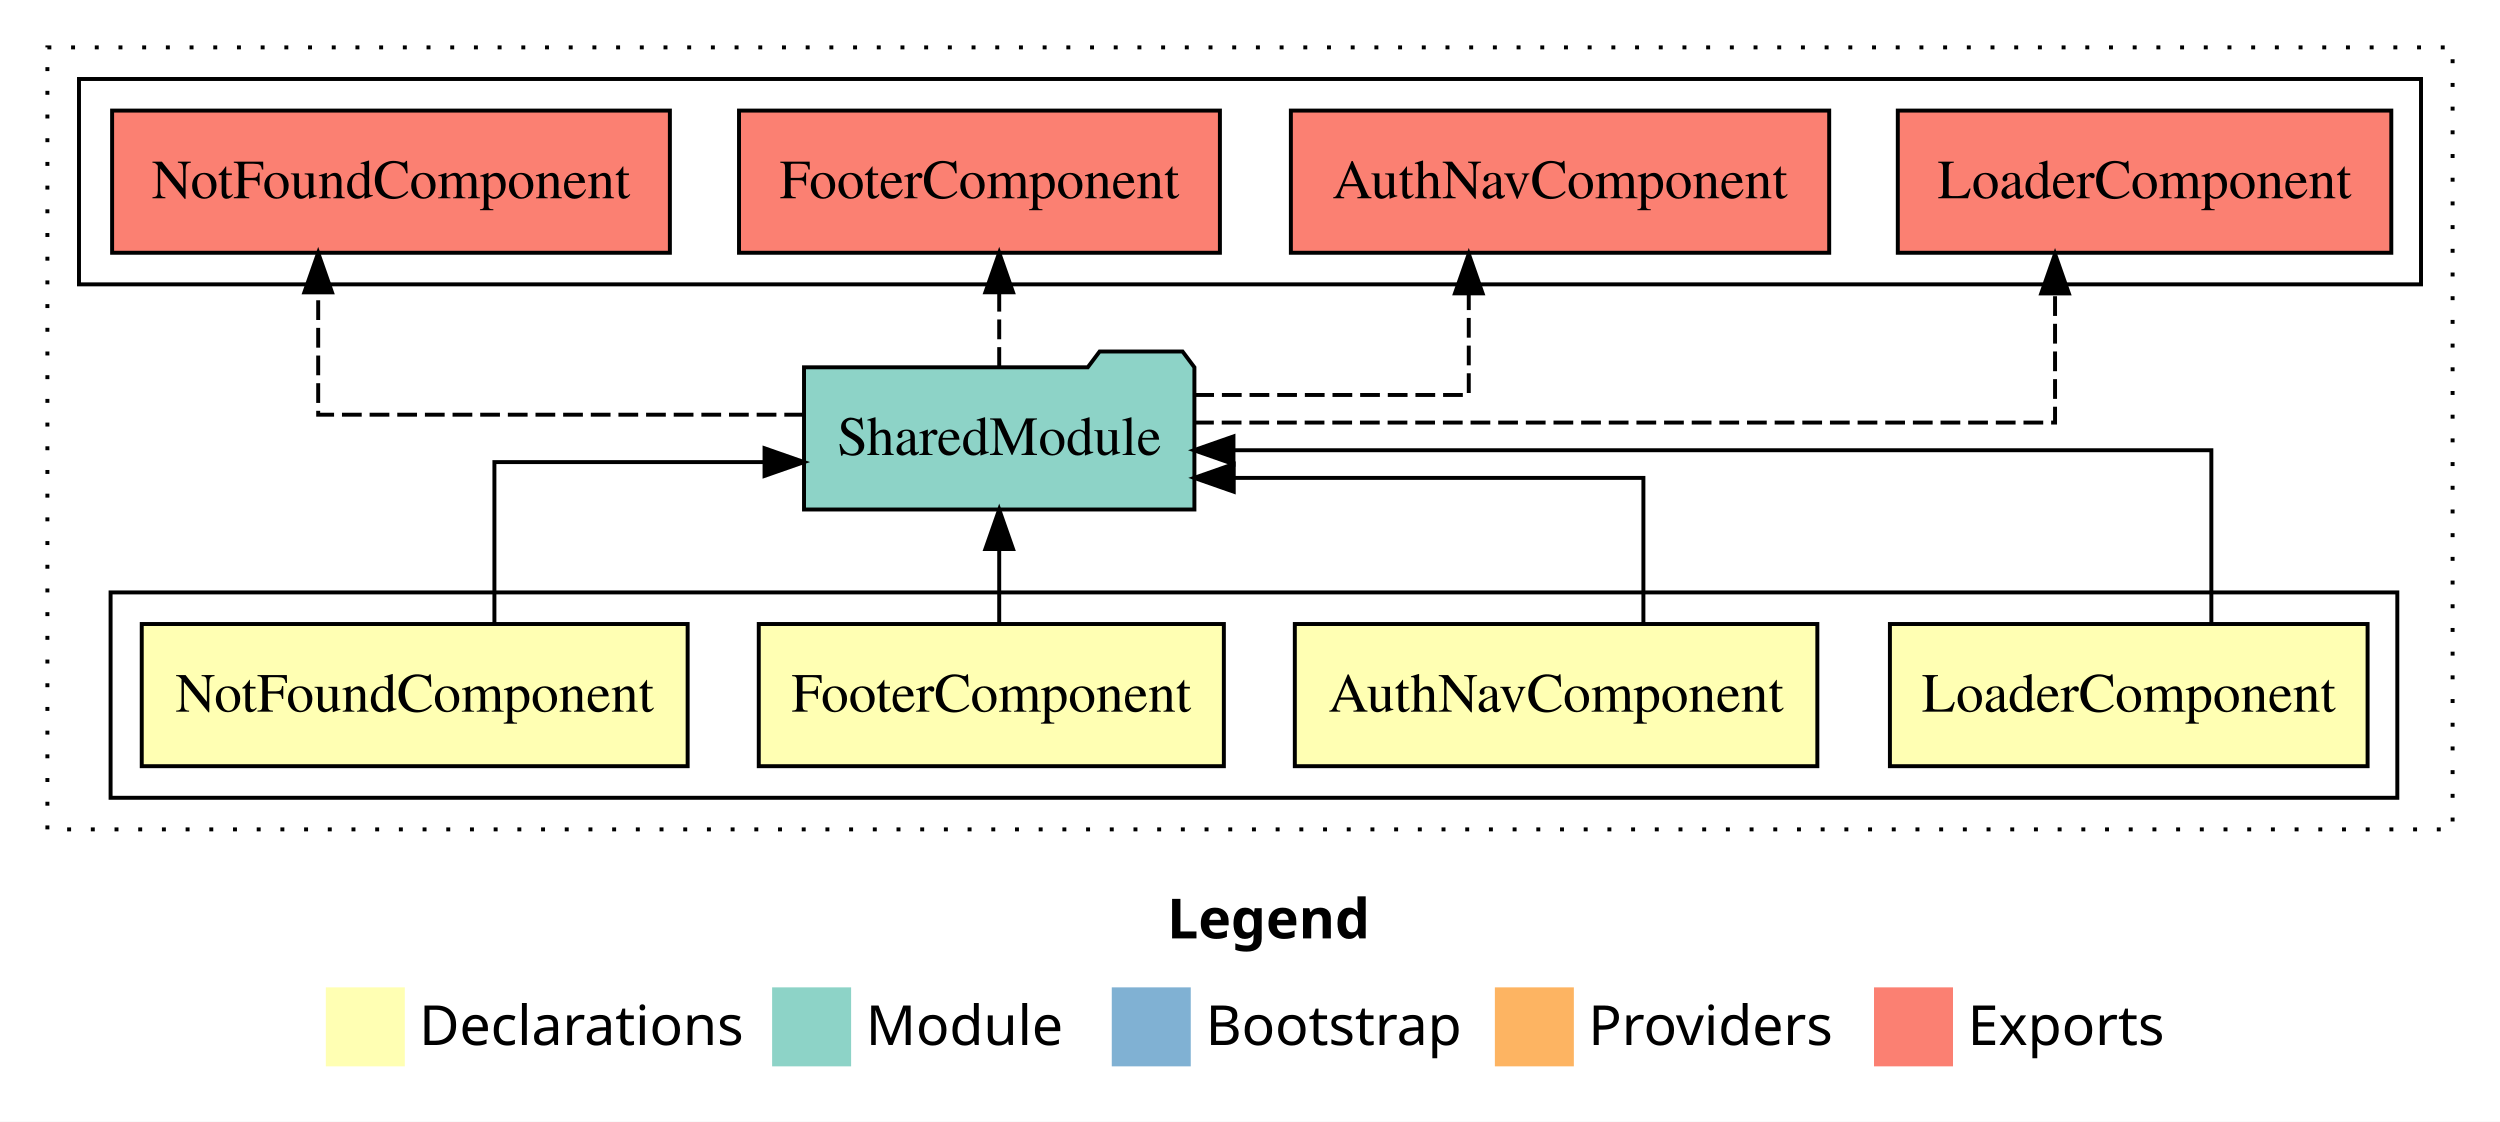
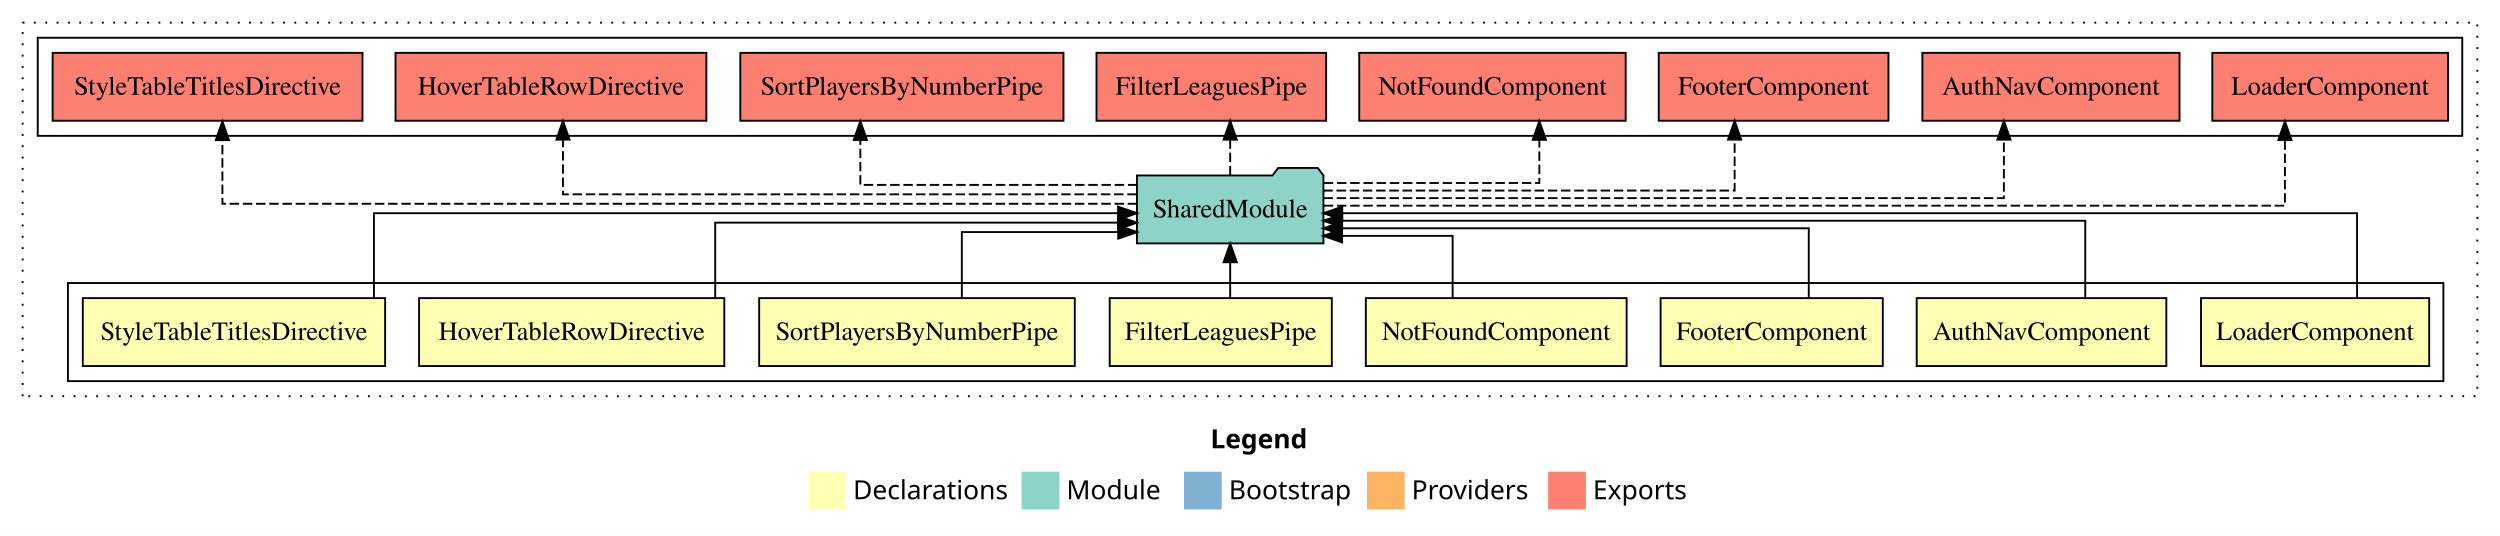
- <svg xmlns="http://www.w3.org/2000/svg" width="633pt" height="284pt" viewBox="0.00 0.00 633.00 284.00">
+ <svg xmlns="http://www.w3.org/2000/svg" width="1325pt" height="284pt" viewBox="0.00 0.00 1325.00 284.00">
  <g id="graph0" class="graph" transform="scale(1 1) rotate(0) translate(4 280)">
-     <polygon fill="#ffffff" stroke="transparent" points="-4,4 -4,-280 629,-280 629,4 -4,4" />
-     <text text-anchor="start" x="291.509" y="-42.4" font-family="sans-serif" font-weight="bold" font-size="14.00" fill="#000000">Legend</text>
-     <polygon fill="#ffffb3" stroke="transparent" points="78.5,-10 78.5,-30 98.5,-30 98.5,-10 78.5,-10" />
-     <text text-anchor="start" x="102.129" y="-15.4" font-family="sans-serif" font-size="14.00" fill="#000000">  Declarations</text>
-     <polygon fill="#8dd3c7" stroke="transparent" points="191.5,-10 191.5,-30 211.5,-30 211.5,-10 191.5,-10" />
-     <text text-anchor="start" x="215.225" y="-15.4" font-family="sans-serif" font-size="14.00" fill="#000000">  Module</text>
-     <polygon fill="#80b1d3" stroke="transparent" points="277.5,-10 277.5,-30 297.5,-30 297.5,-10 277.5,-10" />
-     <text text-anchor="start" x="301.281" y="-15.4" font-family="sans-serif" font-size="14.00" fill="#000000">  Bootstrap</text>
-     <polygon fill="#fdb462" stroke="transparent" points="374.5,-10 374.5,-30 394.5,-30 394.5,-10 374.5,-10" />
-     <text text-anchor="start" x="398.173" y="-15.4" font-family="sans-serif" font-size="14.00" fill="#000000">  Providers</text>
-     <polygon fill="#fb8072" stroke="transparent" points="470.5,-10 470.5,-30 490.5,-30 490.5,-10 470.5,-10" />
-     <text text-anchor="start" x="494.226" y="-15.4" font-family="sans-serif" font-size="14.00" fill="#000000">  Exports</text>
+     <polygon fill="#ffffff" stroke="transparent" points="-4,4 -4,-280 1321,-280 1321,4 -4,4" />
+     <text text-anchor="start" x="637.509" y="-42.4" font-family="sans-serif" font-weight="bold" font-size="14.00" fill="#000000">Legend</text>
+     <polygon fill="#ffffb3" stroke="transparent" points="424.5,-10 424.5,-30 444.5,-30 444.5,-10 424.5,-10" />
+     <text text-anchor="start" x="448.129" y="-15.4" font-family="sans-serif" font-size="14.00" fill="#000000">  Declarations</text>
+     <polygon fill="#8dd3c7" stroke="transparent" points="537.5,-10 537.5,-30 557.5,-30 557.5,-10 537.5,-10" />
+     <text text-anchor="start" x="561.225" y="-15.4" font-family="sans-serif" font-size="14.00" fill="#000000">  Module</text>
+     <polygon fill="#80b1d3" stroke="transparent" points="623.5,-10 623.5,-30 643.5,-30 643.5,-10 623.5,-10" />
+     <text text-anchor="start" x="647.281" y="-15.4" font-family="sans-serif" font-size="14.00" fill="#000000">  Bootstrap</text>
+     <polygon fill="#fdb462" stroke="transparent" points="720.5,-10 720.5,-30 740.5,-30 740.5,-10 720.5,-10" />
+     <text text-anchor="start" x="744.173" y="-15.4" font-family="sans-serif" font-size="14.00" fill="#000000">  Providers</text>
+     <polygon fill="#fb8072" stroke="transparent" points="816.5,-10 816.5,-30 836.5,-30 836.5,-10 816.5,-10" />
+     <text text-anchor="start" x="840.226" y="-15.4" font-family="sans-serif" font-size="14.00" fill="#000000">  Exports</text>
    <g id="clust1" class="cluster">
-       <polygon fill="none" stroke="#000000" stroke-dasharray="1,5" points="8,-70 8,-268 617,-268 617,-70 8,-70" />
+       <polygon fill="none" stroke="#000000" stroke-dasharray="1,5" points="8,-70 8,-268 1309,-268 1309,-70 8,-70" />
    </g>
    <g id="clust2" class="cluster">
-       <polygon fill="none" stroke="#000000" points="24,-78 24,-130 603,-130 603,-78 24,-78" />
+       <polygon fill="none" stroke="#000000" points="32,-78 32,-130 1291,-130 1291,-78 32,-78" />
    </g>
-     <g id="clust8" class="cluster">
-       <polygon fill="none" stroke="#000000" points="16,-208 16,-260 609,-260 609,-208 16,-208" />
+     <g id="clust12" class="cluster">
+       <polygon fill="none" stroke="#000000" points="16,-208 16,-260 1301,-260 1301,-208 16,-208" />
    </g>
    <g id="node1" class="node">
-       <polygon fill="#ffffb3" stroke="#000000" points="595.475,-122 474.525,-122 474.525,-86 595.475,-86 595.475,-122" />
-       <text text-anchor="middle" x="535" y="-99.8" font-family="Times,serif" font-size="14.00" fill="#000000">LoaderComponent</text>
+       <polygon fill="#ffffb3" stroke="#000000" points="1283.475,-122 1162.525,-122 1162.525,-86 1283.475,-86 1283.475,-122" />
+       <text text-anchor="middle" x="1223" y="-99.8" font-family="Times,serif" font-size="14.00" fill="#000000">LoaderComponent</text>
+     </g>
+     <g id="node9" class="node">
+       <polygon fill="#8dd3c7" stroke="#000000" points="697.423,-187 694.423,-191 673.423,-191 670.423,-187 598.577,-187 598.577,-151 697.423,-151 697.423,-187" />
+       <text text-anchor="middle" x="648" y="-164.8" font-family="Times,serif" font-size="14.00" fill="#000000">SharedModule</text>
+     </g>
+     <g id="edge1" class="edge">
+       <path fill="none" stroke="#000000" d="M1245.246,-122.222C1245.246,-140.828 1245.246,-167 1245.246,-167 1245.246,-167 707.383,-167 707.383,-167" />
+       <polygon fill="#000000" stroke="#000000" points="707.383,-163.5 697.383,-167 707.383,-170.5 707.383,-163.5" />
+     </g>
+     <g id="node2" class="node">
+       <polygon fill="#ffffb3" stroke="#000000" points="1144.151,-122 1011.849,-122 1011.849,-86 1144.151,-86 1144.151,-122" />
+       <text text-anchor="middle" x="1078" y="-99.8" font-family="Times,serif" font-size="14.00" fill="#000000">AuthNavComponent</text>
+     </g>
+     <g id="edge2" class="edge">
+       <path fill="none" stroke="#000000" d="M1101.192,-122.022C1101.192,-139.373 1101.192,-163 1101.192,-163 1101.192,-163 707.362,-163 707.362,-163" />
+       <polygon fill="#000000" stroke="#000000" points="707.362,-159.5 697.362,-163 707.362,-166.5 707.362,-159.5" />
+     </g>
+     <g id="node3" class="node">
+       <polygon fill="#ffffb3" stroke="#000000" points="993.881,-122 876.119,-122 876.119,-86 993.881,-86 993.881,-122" />
+       <text text-anchor="middle" x="935" y="-99.8" font-family="Times,serif" font-size="14.00" fill="#000000">FooterComponent</text>
+     </g>
+     <g id="edge3" class="edge">
+       <path fill="none" stroke="#000000" d="M954.647,-122.009C954.647,-138.049 954.647,-159 954.647,-159 954.647,-159 707.268,-159 707.268,-159" />
+       <polygon fill="#000000" stroke="#000000" points="707.268,-155.5 697.268,-159 707.268,-162.5 707.268,-155.5" />
+     </g>
+     <g id="node4" class="node">
+       <polygon fill="#ffffb3" stroke="#000000" points="858.112,-122 719.888,-122 719.888,-86 858.112,-86 858.112,-122" />
+       <text text-anchor="middle" x="789" y="-99.8" font-family="Times,serif" font-size="14.00" fill="#000000">NotFoundComponent</text>
+     </g>
+     <g id="edge4" class="edge">
+       <path fill="none" stroke="#000000" d="M765.898,-122.124C765.898,-136.783 765.898,-155 765.898,-155 765.898,-155 707.316,-155 707.316,-155" />
+       <polygon fill="#000000" stroke="#000000" points="707.316,-151.5 697.316,-155 707.316,-158.5 707.316,-151.5" />
    </g>
    <g id="node5" class="node">
-       <polygon fill="#8dd3c7" stroke="#000000" points="298.423,-187 295.423,-191 274.423,-191 271.423,-187 199.577,-187 199.577,-151 298.423,-151 298.423,-187" />
-       <text text-anchor="middle" x="249" y="-164.8" font-family="Times,serif" font-size="14.00" fill="#000000">SharedModule</text>
+       <polygon fill="#ffffb3" stroke="#000000" points="701.859,-122 584.141,-122 584.141,-86 701.859,-86 701.859,-122" />
+       <text text-anchor="middle" x="643" y="-99.8" font-family="Times,serif" font-size="14.00" fill="#000000">FilterLeaguesPipe</text>
    </g>
-     <g id="edge1" class="edge">
-       <path fill="none" stroke="#000000" d="M555.913,-122.267C555.913,-140.555 555.913,-166 555.913,-166 555.913,-166 308.311,-166 308.311,-166" />
-       <polygon fill="#000000" stroke="#000000" points="308.311,-162.5 298.311,-166 308.311,-169.5 308.311,-162.5" />
-     </g>
-     <g id="node2" class="node">
-       <polygon fill="#ffffb3" stroke="#000000" points="456.151,-122 323.849,-122 323.849,-86 456.151,-86 456.151,-122" />
-       <text text-anchor="middle" x="390" y="-99.8" font-family="Times,serif" font-size="14.00" fill="#000000">AuthNavComponent</text>
-     </g>
-     <g id="edge2" class="edge">
-       <path fill="none" stroke="#000000" d="M412.108,-122.009C412.108,-138.049 412.108,-159 412.108,-159 412.108,-159 308.381,-159 308.381,-159" />
-       <polygon fill="#000000" stroke="#000000" points="308.381,-155.5 298.381,-159 308.38,-162.5 308.381,-155.5" />
-     </g>
-     <g id="node3" class="node">
-       <polygon fill="#ffffb3" stroke="#000000" points="305.881,-122 188.119,-122 188.119,-86 305.881,-86 305.881,-122" />
-       <text text-anchor="middle" x="247" y="-99.8" font-family="Times,serif" font-size="14.00" fill="#000000">FooterComponent</text>
-     </g>
-     <g id="edge3" class="edge">
-       <path fill="none" stroke="#000000" d="M249,-122.106C249,-122.106 249,-140.991 249,-140.991" />
-       <polygon fill="#000000" stroke="#000000" points="245.5,-140.991 249,-150.991 252.5,-140.991 245.5,-140.991" />
-     </g>
-     <g id="node4" class="node">
-       <polygon fill="#ffffb3" stroke="#000000" points="170.112,-122 31.888,-122 31.888,-86 170.112,-86 170.112,-122" />
-       <text text-anchor="middle" x="101" y="-99.8" font-family="Times,serif" font-size="14.00" fill="#000000">NotFoundComponent</text>
-     </g>
-     <g id="edge4" class="edge">
-       <path fill="none" stroke="#000000" d="M121.185,-122.022C121.185,-139.373 121.185,-163 121.185,-163 121.185,-163 189.583,-163 189.583,-163" />
-       <polygon fill="#000000" stroke="#000000" points="189.584,-166.5 199.583,-163 189.583,-159.5 189.584,-166.5" />
+     <g id="edge5" class="edge">
+       <path fill="none" stroke="#000000" d="M648,-122.106C648,-122.106 648,-140.991 648,-140.991" />
+       <polygon fill="#000000" stroke="#000000" points="644.5,-140.991 648,-150.991 651.5,-140.991 644.5,-140.991" />
    </g>
    <g id="node6" class="node">
-       <polygon fill="#fb8072" stroke="#000000" points="601.476,-252 476.524,-252 476.524,-216 601.476,-216 601.476,-252" />
-       <text text-anchor="middle" x="539" y="-229.8" font-family="Times,serif" font-size="14.00" fill="#000000">LoaderComponent </text>
+       <polygon fill="#ffffb3" stroke="#000000" points="565.639,-122 398.361,-122 398.361,-86 565.639,-86 565.639,-122" />
+       <text text-anchor="middle" x="482" y="-99.8" font-family="Times,serif" font-size="14.00" fill="#000000">SortPlayersByNumberPipe</text>
    </g>
-     <g id="edge5" class="edge">
-       <path fill="none" stroke="#000000" stroke-dasharray="5,2" d="M298.345,-173C375.591,-173 516.337,-173 516.337,-173 516.337,-173 516.337,-205.698 516.337,-205.698" />
-       <polygon fill="#000000" stroke="#000000" points="512.838,-205.698 516.337,-215.698 519.838,-205.698 512.838,-205.698" />
+     <g id="edge6" class="edge">
+       <path fill="none" stroke="#000000" d="M505.773,-122.24C505.773,-137.571 505.773,-157 505.773,-157 505.773,-157 588.655,-157 588.655,-157" />
+       <polygon fill="#000000" stroke="#000000" points="588.655,-160.5 598.655,-157 588.655,-153.5 588.655,-160.5" />
    </g>
    <g id="node7" class="node">
-       <polygon fill="#fb8072" stroke="#000000" points="459.151,-252 322.849,-252 322.849,-216 459.151,-216 459.151,-252" />
-       <text text-anchor="middle" x="391" y="-229.8" font-family="Times,serif" font-size="14.00" fill="#000000">AuthNavComponent </text>
+       <polygon fill="#ffffb3" stroke="#000000" points="379.881,-122 218.119,-122 218.119,-86 379.881,-86 379.881,-122" />
+       <text text-anchor="middle" x="299" y="-99.8" font-family="Times,serif" font-size="14.00" fill="#000000">HoverTableRowDirective</text>
    </g>
-     <g id="edge6" class="edge">
-       <path fill="none" stroke="#000000" stroke-dasharray="5,2" d="M298.388,-180C331.053,-180 367.892,-180 367.892,-180 367.892,-180 367.892,-205.718 367.892,-205.718" />
-       <polygon fill="#000000" stroke="#000000" points="364.392,-205.718 367.892,-215.718 371.392,-205.718 364.392,-205.718" />
+     <g id="edge7" class="edge">
+       <path fill="none" stroke="#000000" d="M375.065,-122.034C375.065,-139.06 375.065,-162 375.065,-162 375.065,-162 588.573,-162 588.573,-162" />
+       <polygon fill="#000000" stroke="#000000" points="588.574,-165.5 598.573,-162 588.573,-158.5 588.574,-165.5" />
    </g>
    <g id="node8" class="node">
-       <polygon fill="#fb8072" stroke="#000000" points="304.881,-252 183.119,-252 183.119,-216 304.881,-216 304.881,-252" />
-       <text text-anchor="middle" x="244" y="-229.8" font-family="Times,serif" font-size="14.00" fill="#000000">FooterComponent </text>
-     </g>
-     <g id="edge7" class="edge">
-       <path fill="none" stroke="#000000" stroke-dasharray="5,2" d="M249,-187.106C249,-187.106 249,-205.991 249,-205.991" />
-       <polygon fill="#000000" stroke="#000000" points="245.5,-205.991 249,-215.991 252.5,-205.991 245.5,-205.991" />
-     </g>
-     <g id="node9" class="node">
-       <polygon fill="#fb8072" stroke="#000000" points="165.613,-252 24.387,-252 24.387,-216 165.613,-216 165.613,-252" />
-       <text text-anchor="middle" x="95" y="-229.8" font-family="Times,serif" font-size="14.00" fill="#000000">NotFoundComponent </text>
+       <polygon fill="#ffffb3" stroke="#000000" points="200.118,-122 39.882,-122 39.882,-86 200.118,-86 200.118,-122" />
+       <text text-anchor="middle" x="120" y="-99.8" font-family="Times,serif" font-size="14.00" fill="#000000">StyleTableTitlesDirective</text>
    </g>
    <g id="edge8" class="edge">
-       <path fill="none" stroke="#000000" stroke-dasharray="5,2" d="M199.587,-175C148.633,-175 76.565,-175 76.565,-175 76.565,-175 76.565,-205.977 76.565,-205.977" />
-       <polygon fill="#000000" stroke="#000000" points="73.065,-205.977 76.565,-215.977 80.065,-205.977 73.065,-205.977" />
+       <path fill="none" stroke="#000000" d="M194.184,-122.222C194.184,-140.828 194.184,-167 194.184,-167 194.184,-167 588.57,-167 588.57,-167" />
+       <polygon fill="#000000" stroke="#000000" points="588.57,-170.5 598.57,-167 588.57,-163.5 588.57,-170.5" />
+     </g>
+     <g id="node10" class="node">
+       <polygon fill="#fb8072" stroke="#000000" points="1293.476,-252 1168.524,-252 1168.524,-216 1293.476,-216 1293.476,-252" />
+       <text text-anchor="middle" x="1231" y="-229.8" font-family="Times,serif" font-size="14.00" fill="#000000">LoaderComponent </text>
+     </g>
+     <g id="edge9" class="edge">
+       <path fill="none" stroke="#000000" stroke-dasharray="5,2" d="M697.608,-171C834.417,-171 1207.004,-171 1207.004,-171 1207.004,-171 1207.004,-205.778 1207.004,-205.778" />
+       <polygon fill="#000000" stroke="#000000" points="1203.504,-205.778 1207.004,-215.778 1210.504,-205.778 1203.504,-205.778" />
+     </g>
+     <g id="node11" class="node">
+       <polygon fill="#fb8072" stroke="#000000" points="1151.151,-252 1014.849,-252 1014.849,-216 1151.151,-216 1151.151,-252" />
+       <text text-anchor="middle" x="1083" y="-229.8" font-family="Times,serif" font-size="14.00" fill="#000000">AuthNavComponent </text>
+     </g>
+     <g id="edge10" class="edge">
+       <path fill="none" stroke="#000000" stroke-dasharray="5,2" d="M697.463,-175C806.526,-175 1058.058,-175 1058.058,-175 1058.058,-175 1058.058,-205.977 1058.058,-205.977" />
+       <polygon fill="#000000" stroke="#000000" points="1054.558,-205.977 1058.058,-215.977 1061.558,-205.977 1054.558,-205.977" />
+     </g>
+     <g id="node12" class="node">
+       <polygon fill="#fb8072" stroke="#000000" points="996.881,-252 875.119,-252 875.119,-216 996.881,-216 996.881,-252" />
+       <text text-anchor="middle" x="936" y="-229.8" font-family="Times,serif" font-size="14.00" fill="#000000">FooterComponent </text>
+     </g>
+     <g id="edge11" class="edge">
+       <path fill="none" stroke="#000000" stroke-dasharray="5,2" d="M697.348,-179C774.598,-179 915.353,-179 915.353,-179 915.353,-179 915.353,-205.991 915.353,-205.991" />
+       <polygon fill="#000000" stroke="#000000" points="911.853,-205.991 915.353,-215.991 918.853,-205.991 911.853,-205.991" />
+     </g>
+     <g id="node13" class="node">
+       <polygon fill="#fb8072" stroke="#000000" points="857.613,-252 716.387,-252 716.387,-216 857.613,-216 857.613,-252" />
+       <text text-anchor="middle" x="787" y="-229.8" font-family="Times,serif" font-size="14.00" fill="#000000">NotFoundComponent </text>
+     </g>
+     <g id="edge12" class="edge">
+       <path fill="none" stroke="#000000" stroke-dasharray="5,2" d="M697.606,-183C745.832,-183 811.852,-183 811.852,-183 811.852,-183 811.852,-205.876 811.852,-205.876" />
+       <polygon fill="#000000" stroke="#000000" points="808.352,-205.876 811.852,-215.876 815.352,-205.876 808.352,-205.876" />
+     </g>
+     <g id="node14" class="node">
+       <polygon fill="#fb8072" stroke="#000000" points="698.859,-252 577.141,-252 577.141,-216 698.859,-216 698.859,-252" />
+       <text text-anchor="middle" x="638" y="-229.8" font-family="Times,serif" font-size="14.00" fill="#000000">FilterLeaguesPipe </text>
+     </g>
+     <g id="edge13" class="edge">
+       <path fill="none" stroke="#000000" stroke-dasharray="5,2" d="M648,-187.106C648,-187.106 648,-205.991 648,-205.991" />
+       <polygon fill="#000000" stroke="#000000" points="644.5,-205.991 648,-215.991 651.5,-205.991 644.5,-205.991" />
+     </g>
+     <g id="node15" class="node">
+       <polygon fill="#fb8072" stroke="#000000" points="559.638,-252 388.362,-252 388.362,-216 559.638,-216 559.638,-252" />
+       <text text-anchor="middle" x="474" y="-229.8" font-family="Times,serif" font-size="14.00" fill="#000000">SortPlayersByNumberPipe </text>
+     </g>
+     <g id="edge14" class="edge">
+       <path fill="none" stroke="#000000" stroke-dasharray="5,2" d="M598.788,-182C540.722,-182 451.977,-182 451.977,-182 451.977,-182 451.977,-205.813 451.977,-205.813" />
+       <polygon fill="#000000" stroke="#000000" points="448.477,-205.813 451.977,-215.813 455.477,-205.813 448.477,-205.813" />
+     </g>
+     <g id="node16" class="node">
+       <polygon fill="#fb8072" stroke="#000000" points="370.38,-252 205.62,-252 205.62,-216 370.38,-216 370.38,-252" />
+       <text text-anchor="middle" x="288" y="-229.8" font-family="Times,serif" font-size="14.00" fill="#000000">HoverTableRowDirective </text>
+     </g>
+     <g id="edge15" class="edge">
+       <path fill="none" stroke="#000000" stroke-dasharray="5,2" d="M598.458,-177C501.135,-177 294.375,-177 294.375,-177 294.375,-177 294.375,-205.965 294.375,-205.965" />
+       <polygon fill="#000000" stroke="#000000" points="290.875,-205.965 294.375,-215.965 297.875,-205.965 290.875,-205.965" />
+     </g>
+     <g id="node17" class="node">
+       <polygon fill="#fb8072" stroke="#000000" points="188.117,-252 23.883,-252 23.883,-216 188.117,-216 188.117,-252" />
+       <text text-anchor="middle" x="106" y="-229.8" font-family="Times,serif" font-size="14.00" fill="#000000">StyleTableTitlesDirective </text>
+     </g>
+     <g id="edge16" class="edge">
+       <path fill="none" stroke="#000000" stroke-dasharray="5,2" d="M598.708,-172C466.481,-172 113.875,-172 113.875,-172 113.875,-172 113.875,-205.733 113.875,-205.733" />
+       <polygon fill="#000000" stroke="#000000" points="110.375,-205.733 113.875,-215.733 117.375,-205.733 110.375,-205.733" />
    </g>
  </g>
</svg>
